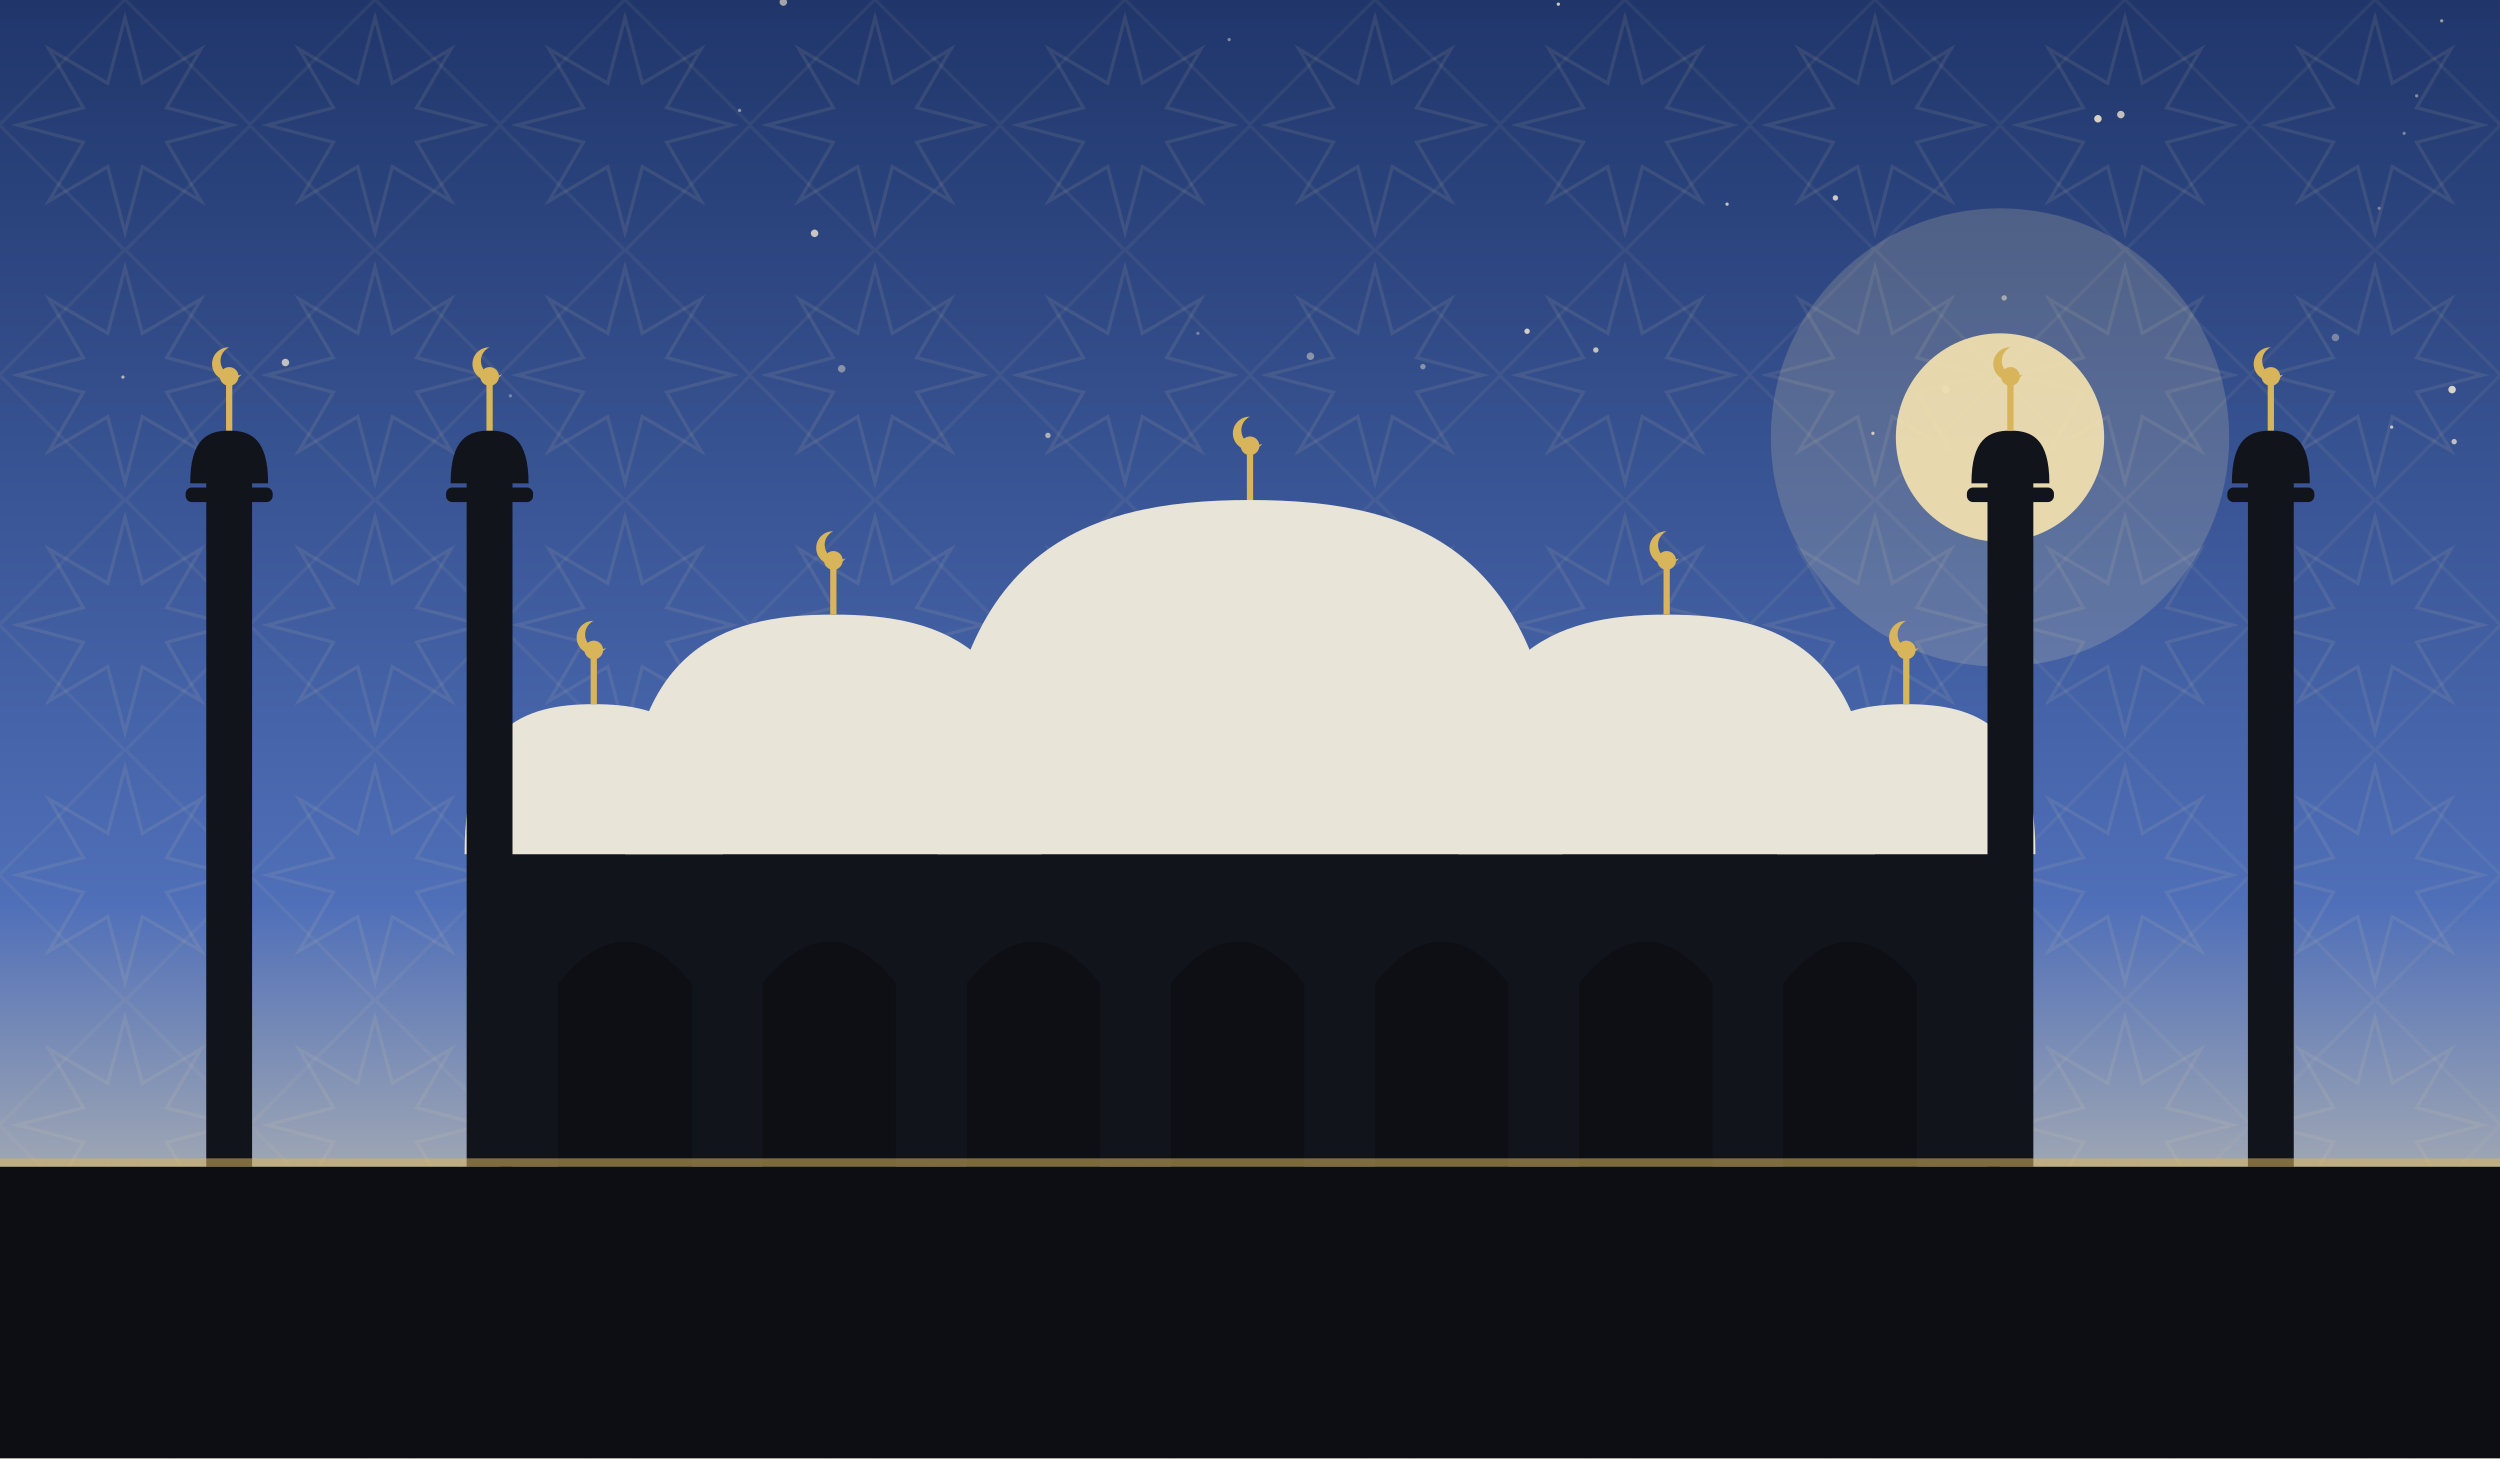
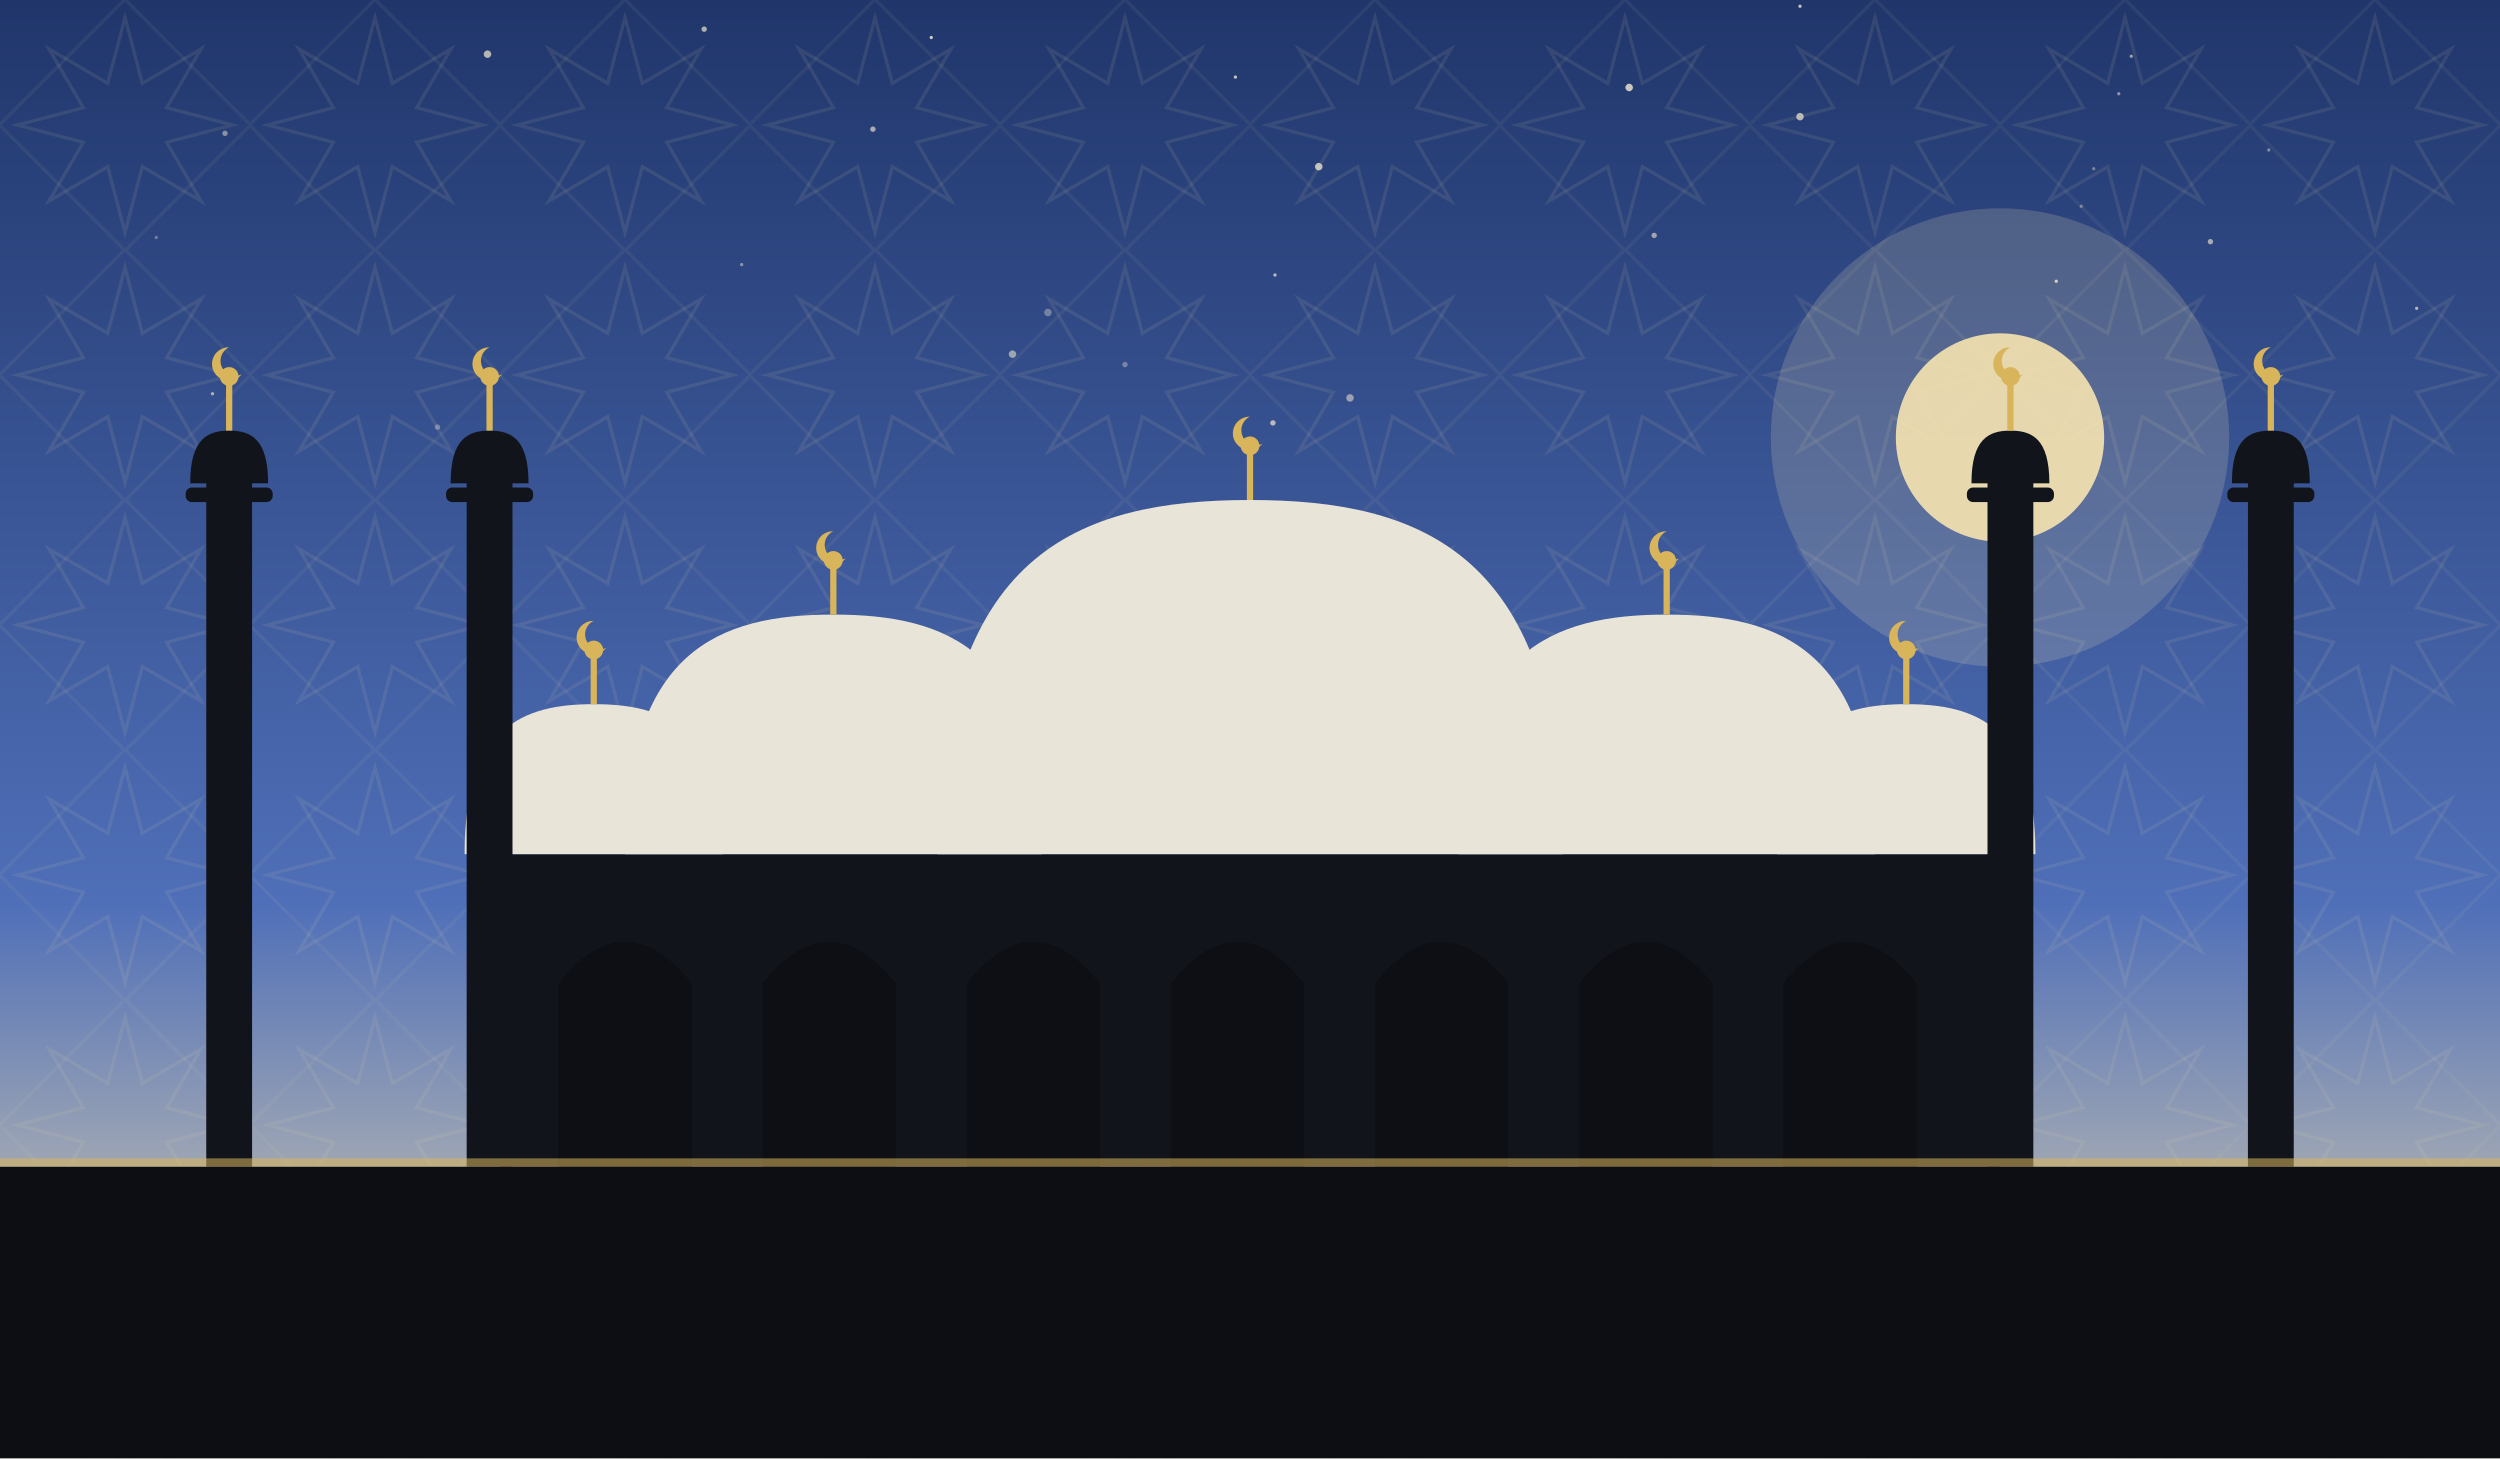
<svg xmlns="http://www.w3.org/2000/svg" viewBox="0 0 1200 700" role="img">
  <defs>
    <linearGradient id="sky" x1="0" y1="0" x2="0" y2="1">
      <stop offset="0" stop-color="#20366b" />
      <stop offset="0.62" stop-color="#4f6fb8" />
      <stop offset="1" stop-color="#f6e3b0" />
    </linearGradient>
    <pattern id="g1" width="120" height="120" patternUnits="userSpaceOnUse">
      <polygon points="111.6,60.0 80.0,68.3 96.5,96.5 68.3,80.0 60.0,111.6 51.7,80.0 23.5,96.5 40.0,68.3 8.4,60.0 40.0,51.7 23.5,23.5 51.7,40.0 60.0,8.4 68.3,40.0 96.5,23.5 80.0,51.7" fill="none" stroke="#e8d9a8" stroke-width="1.6" opacity="0.1" />
      <rect x="17.4" y="17.4" width="85.2" height="85.2" fill="none" stroke="#e8d9a8" stroke-width="1.6" opacity="0.07" transform="rotate(45 60.0 60.0)" />
    </pattern>
  </defs>
  <rect width="1200" height="700" fill="url(#sky)" />
  <rect width="1200" height="700" fill="url(#g1)" />
-   <circle cx="1177" cy="187" r="1.8" fill="#f7ecd2" opacity="0.84" />
-   <circle cx="899" cy="208" r="0.8" fill="#f7ecd2" opacity="0.77" />
-   <circle cx="1142" cy="100" r="0.8" fill="#f7ecd2" opacity="0.35" />
-   <circle cx="1018" cy="55" r="1.8" fill="#f7ecd2" opacity="0.75" />
-   <circle cx="503" cy="209" r="1.3" fill="#f7ecd2" opacity="0.62" />
-   <circle cx="245" cy="190" r="0.8" fill="#f7ecd2" opacity="0.35" />
-   <circle cx="748" cy="2" r="0.8" fill="#f7ecd2" opacity="0.81" />
-   <circle cx="404" cy="177" r="1.8" fill="#f7ecd2" opacity="0.43" />
-   <circle cx="629" cy="171" r="1.8" fill="#f7ecd2" opacity="0.44" />
-   <circle cx="391" cy="112" r="1.8" fill="#f7ecd2" opacity="0.77" />
-   <circle cx="1154" cy="64" r="0.8" fill="#f7ecd2" opacity="0.41" />
-   <circle cx="590" cy="19" r="0.8" fill="#f7ecd2" opacity="0.45" />
-   <circle cx="355" cy="53" r="0.8" fill="#f7ecd2" opacity="0.50" />
-   <circle cx="137" cy="174" r="1.8" fill="#f7ecd2" opacity="0.73" />
-   <circle cx="1160" cy="46" r="0.8" fill="#f7ecd2" opacity="0.45" />
-   <circle cx="376" cy="1" r="1.8" fill="#f7ecd2" opacity="0.61" />
-   <circle cx="881" cy="95" r="1.3" fill="#f7ecd2" opacity="0.80" />
-   <circle cx="683" cy="176" r="1.3" fill="#f7ecd2" opacity="0.43" />
-   <circle cx="766" cy="168" r="1.3" fill="#f7ecd2" opacity="0.73" />
-   <circle cx="962" cy="143" r="1.3" fill="#f7ecd2" opacity="0.51" />
-   <circle cx="1007" cy="57" r="1.8" fill="#f7ecd2" opacity="0.84" />
-   <circle cx="829" cy="98" r="0.8" fill="#f7ecd2" opacity="0.77" />
-   <circle cx="1172" cy="10" r="0.8" fill="#f7ecd2" opacity="0.55" />
-   <circle cx="1148" cy="205" r="0.8" fill="#f7ecd2" opacity="0.75" />
-   <circle cx="733" cy="159" r="1.3" fill="#f7ecd2" opacity="0.82" />
-   <circle cx="575" cy="160" r="0.8" fill="#f7ecd2" opacity="0.35" />
-   <circle cx="1178" cy="212" r="1.3" fill="#f7ecd2" opacity="0.71" />
-   <circle cx="934" cy="187" r="1.8" fill="#f7ecd2" opacity="0.43" />
-   <circle cx="59" cy="181" r="0.8" fill="#f7ecd2" opacity="0.64" />
-   <circle cx="1121" cy="162" r="1.8" fill="#f7ecd2" opacity="0.37" />
+   <circle cx="782" cy="42" r="1.8" fill="#f7ecd2" opacity="0.79" />
+   <circle cx="864" cy="3" r="0.8" fill="#f7ecd2" opacity="0.77" />
+   <circle cx="987" cy="135" r="0.8" fill="#f7ecd2" opacity="0.80" />
+   <circle cx="503" cy="150" r="1.8" fill="#f7ecd2" opacity="0.35" />
+   <circle cx="108" cy="64" r="1.3" fill="#f7ecd2" opacity="0.47" />
+   <circle cx="210" cy="205" r="1.3" fill="#f7ecd2" opacity="0.35" />
+   <circle cx="593" cy="37" r="0.8" fill="#f7ecd2" opacity="0.76" />
+   <circle cx="1089" cy="72" r="0.8" fill="#f7ecd2" opacity="0.43" />
+   <circle cx="234" cy="26" r="1.8" fill="#f7ecd2" opacity="0.69" />
+   <circle cx="356" cy="127" r="0.8" fill="#f7ecd2" opacity="0.47" />
+   <circle cx="999" cy="99" r="0.8" fill="#f7ecd2" opacity="0.36" />
+   <circle cx="75" cy="114" r="0.8" fill="#f7ecd2" opacity="0.35" />
+   <circle cx="1160" cy="148" r="0.8" fill="#f7ecd2" opacity="0.65" />
+   <circle cx="102" cy="189" r="0.8" fill="#f7ecd2" opacity="0.63" />
+   <circle cx="1005" cy="81" r="0.8" fill="#f7ecd2" opacity="0.40" />
+   <circle cx="1061" cy="116" r="1.3" fill="#f7ecd2" opacity="0.61" />
+   <circle cx="486" cy="170" r="1.8" fill="#f7ecd2" opacity="0.55" />
+   <circle cx="648" cy="191" r="1.8" fill="#f7ecd2" opacity="0.53" />
+   <circle cx="611" cy="203" r="1.3" fill="#f7ecd2" opacity="0.68" />
+   <circle cx="447" cy="18" r="0.8" fill="#f7ecd2" opacity="0.81" />
+   <circle cx="612" cy="132" r="0.8" fill="#f7ecd2" opacity="0.69" />
+   <circle cx="794" cy="113" r="1.3" fill="#f7ecd2" opacity="0.57" />
+   <circle cx="1017" cy="45" r="0.8" fill="#f7ecd2" opacity="0.50" />
+   <circle cx="633" cy="80" r="1.8" fill="#f7ecd2" opacity="0.75" />
+   <circle cx="338" cy="14" r="1.3" fill="#f7ecd2" opacity="0.67" />
+   <circle cx="540" cy="175" r="1.3" fill="#f7ecd2" opacity="0.35" />
+   <circle cx="1023" cy="27" r="0.8" fill="#f7ecd2" opacity="0.56" />
+   <circle cx="419" cy="62" r="1.3" fill="#f7ecd2" opacity="0.63" />
+   <circle cx="864" cy="56" r="1.8" fill="#f7ecd2" opacity="0.69" />
+   <circle cx="1086" cy="177" r="0.8" fill="#f7ecd2" opacity="0.57" />
  <circle cx="960" cy="210" r="110" fill="#f6e3b0" opacity="0.18" />
  <circle cx="960" cy="210" r="50" fill="#f6e3b0" opacity="0.9" />
  <rect x="240" y="410" width="720" height="150" fill="#12141c" />
  <path d="M 268 560 L 268 472 Q 300 432 332 472 L 332 560 Z" fill="#0c0e14" opacity="0.9" />
  <path d="M 366 560 L 366 472 Q 398 432 430 472 L 430 560 Z" fill="#0c0e14" opacity="0.9" />
  <path d="M 464 560 L 464 472 Q 496 432 528 472 L 528 560 Z" fill="#0c0e14" opacity="0.9" />
  <path d="M 562 560 L 562 472 Q 594 432 626 472 L 626 560 Z" fill="#0c0e14" opacity="0.9" />
  <path d="M 660 560 L 660 472 Q 692 432 724 472 L 724 560 Z" fill="#0c0e14" opacity="0.9" />
  <path d="M 758 560 L 758 472 Q 790 432 822 472 L 822 560 Z" fill="#0c0e14" opacity="0.9" />
  <path d="M 856 560 L 856 472 Q 888 432 920 472 L 920 560 Z" fill="#0c0e14" opacity="0.9" />
  <path d="M 450 410 C 450 265.5, 517.5 240, 600 240 C 682.5 240, 750 265.5, 750 410 Z" fill="#e9e4d8" />
  <line x1="600" y1="240" x2="600" y2="218" stroke="#d8b45a" stroke-width="3" />
  <circle cx="600" cy="214" r="4.5" fill="#d8b45a" />
  <path d="M 600 200 a 8 8 0 1 0 6 13 a 6.4 6.4 0 1 1 -6 -13 Z" fill="#d8b45a" />
  <path d="M 300 410 C 300 312.25, 345.0 295, 400 295 C 455.0 295, 500 312.25, 500 410 Z" fill="#e9e4d8" />
  <line x1="400" y1="295" x2="400" y2="273" stroke="#d8b45a" stroke-width="3" />
  <circle cx="400" cy="269" r="4.5" fill="#d8b45a" />
  <path d="M 400 255 a 8 8 0 1 0 6 13 a 6.4 6.4 0 1 1 -6 -13 Z" fill="#d8b45a" />
  <path d="M 700 410 C 700 312.25, 745.0 295, 800 295 C 855.0 295, 900 312.25, 900 410 Z" fill="#e9e4d8" />
  <line x1="800" y1="295" x2="800" y2="273" stroke="#d8b45a" stroke-width="3" />
  <circle cx="800" cy="269" r="4.5" fill="#d8b45a" />
  <path d="M 800 255 a 8 8 0 1 0 6 13 a 6.4 6.4 0 1 1 -6 -13 Z" fill="#d8b45a" />
  <path d="M 223 410 C 223 348.8, 250.9 338, 285 338 C 319.1 338, 347 348.8, 347 410 Z" fill="#e9e4d8" />
  <line x1="285" y1="338" x2="285" y2="316" stroke="#d8b45a" stroke-width="3" />
  <circle cx="285" cy="312" r="4.5" fill="#d8b45a" />
  <path d="M 285 298 a 8 8 0 1 0 6 13 a 6.4 6.4 0 1 1 -6 -13 Z" fill="#d8b45a" />
  <path d="M 853 410 C 853 348.8, 880.9 338, 915 338 C 949.1 338, 977 348.8, 977 410 Z" fill="#e9e4d8" />
  <line x1="915" y1="338" x2="915" y2="316" stroke="#d8b45a" stroke-width="3" />
  <circle cx="915" cy="312" r="4.5" fill="#d8b45a" />
  <path d="M 915 298 a 8 8 0 1 0 6 13 a 6.4 6.4 0 1 1 -6 -13 Z" fill="#d8b45a" />
  <rect x="99.0" y="230" width="22" height="330" fill="#12141c" />
  <rect x="89.1" y="234" width="41.8" height="7" rx="3" fill="#12141c" />
  <path d="M 91.3 232 C 91.3 210.495, 99.715 206.7, 110 206.7 C 120.285 206.7, 128.7 210.495, 128.7 232 Z" fill="#12141c" />
  <line x1="110" y1="206.7" x2="110" y2="184.7" stroke="#d8b45a" stroke-width="3" />
  <circle cx="110" cy="180.7" r="4.5" fill="#d8b45a" />
  <path d="M 110 166.7 a 8 8 0 1 0 6 13 a 6.4 6.4 0 1 1 -6 -13 Z" fill="#d8b45a" />
  <rect x="224.0" y="230" width="22" height="330" fill="#12141c" />
  <rect x="214.1" y="234" width="41.8" height="7" rx="3" fill="#12141c" />
  <path d="M 216.3 232 C 216.3 210.495, 224.715 206.7, 235 206.7 C 245.285 206.7, 253.7 210.495, 253.7 232 Z" fill="#12141c" />
  <line x1="235" y1="206.7" x2="235" y2="184.7" stroke="#d8b45a" stroke-width="3" />
  <circle cx="235" cy="180.7" r="4.5" fill="#d8b45a" />
  <path d="M 235 166.7 a 8 8 0 1 0 6 13 a 6.4 6.4 0 1 1 -6 -13 Z" fill="#d8b45a" />
  <rect x="954.0" y="230" width="22" height="330" fill="#12141c" />
  <rect x="944.1" y="234" width="41.8" height="7" rx="3" fill="#12141c" />
  <path d="M 946.3 232 C 946.3 210.495, 954.715 206.7, 965 206.7 C 975.285 206.7, 983.7 210.495, 983.7 232 Z" fill="#12141c" />
  <line x1="965" y1="206.7" x2="965" y2="184.7" stroke="#d8b45a" stroke-width="3" />
  <circle cx="965" cy="180.7" r="4.5" fill="#d8b45a" />
  <path d="M 965 166.7 a 8 8 0 1 0 6 13 a 6.4 6.4 0 1 1 -6 -13 Z" fill="#d8b45a" />
  <rect x="1079.0" y="230" width="22" height="330" fill="#12141c" />
  <rect x="1069.1" y="234" width="41.8" height="7" rx="3" fill="#12141c" />
  <path d="M 1071.3 232 C 1071.3 210.495, 1079.715 206.7, 1090 206.7 C 1100.285 206.7, 1108.7 210.495, 1108.7 232 Z" fill="#12141c" />
  <line x1="1090" y1="206.7" x2="1090" y2="184.7" stroke="#d8b45a" stroke-width="3" />
  <circle cx="1090" cy="180.7" r="4.5" fill="#d8b45a" />
  <path d="M 1090 166.7 a 8 8 0 1 0 6 13 a 6.4 6.4 0 1 1 -6 -13 Z" fill="#d8b45a" />
  <rect x="0" y="560" width="1200" height="140" fill="#0c0e14" />
  <rect x="0" y="556" width="1200" height="4" fill="#d8b45a" opacity="0.55" />
</svg>
